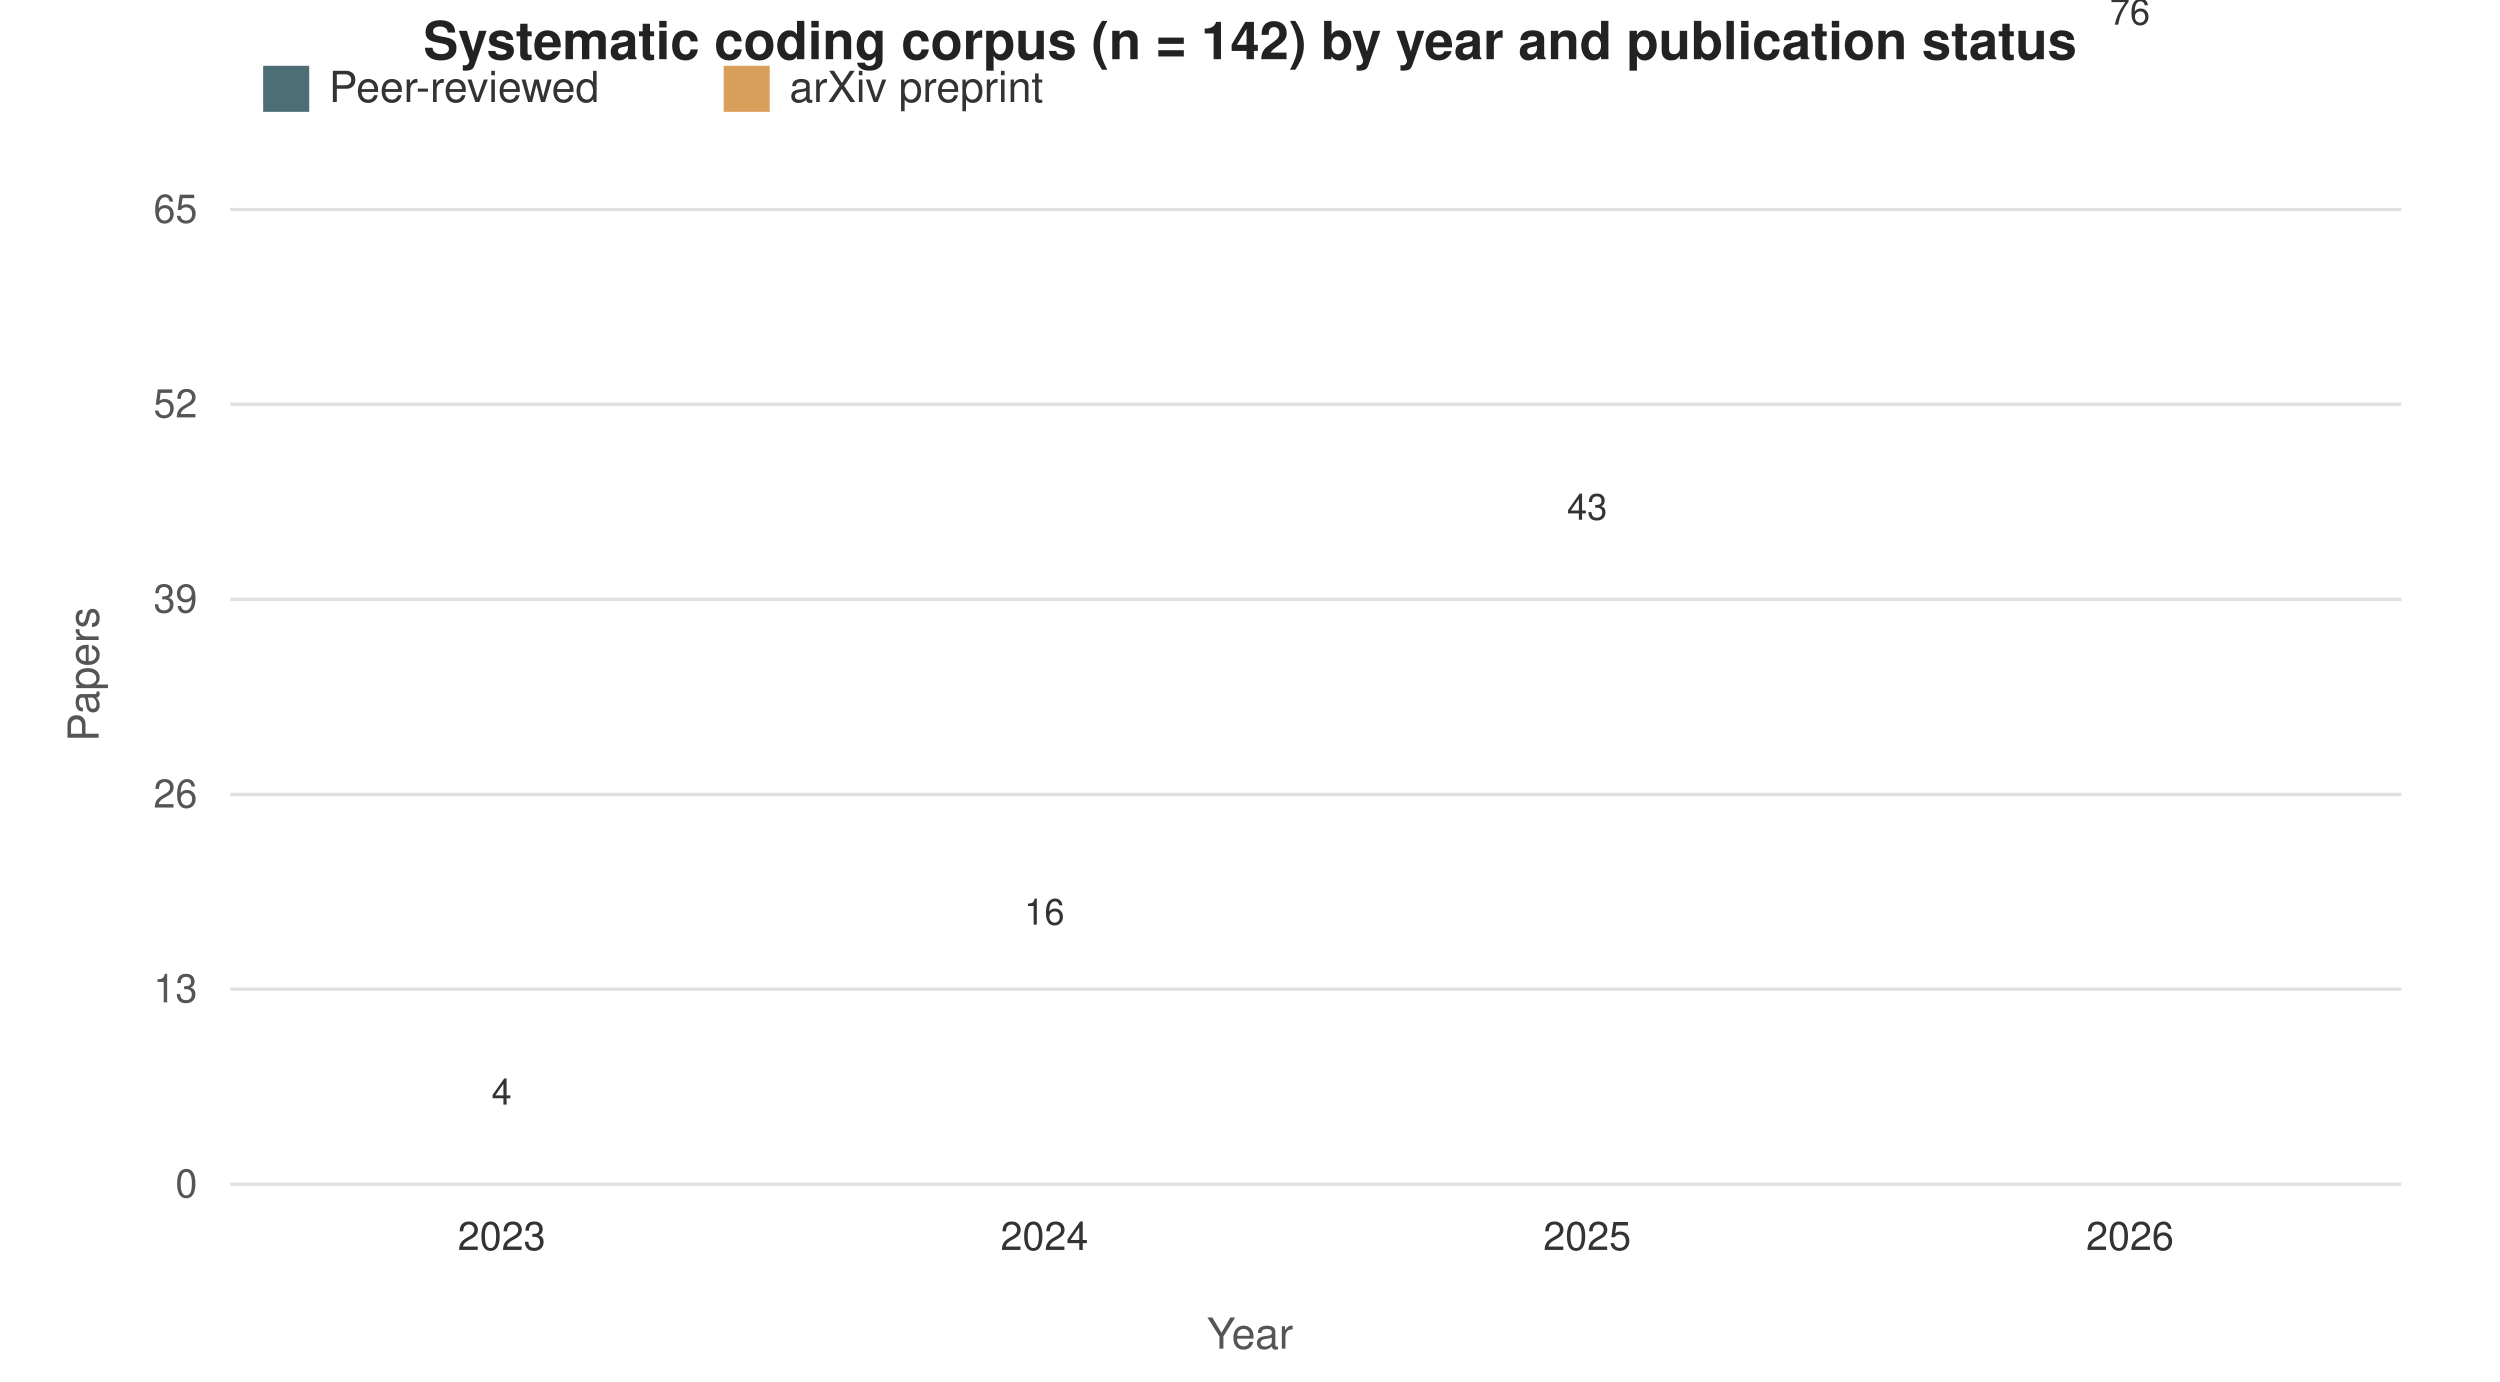
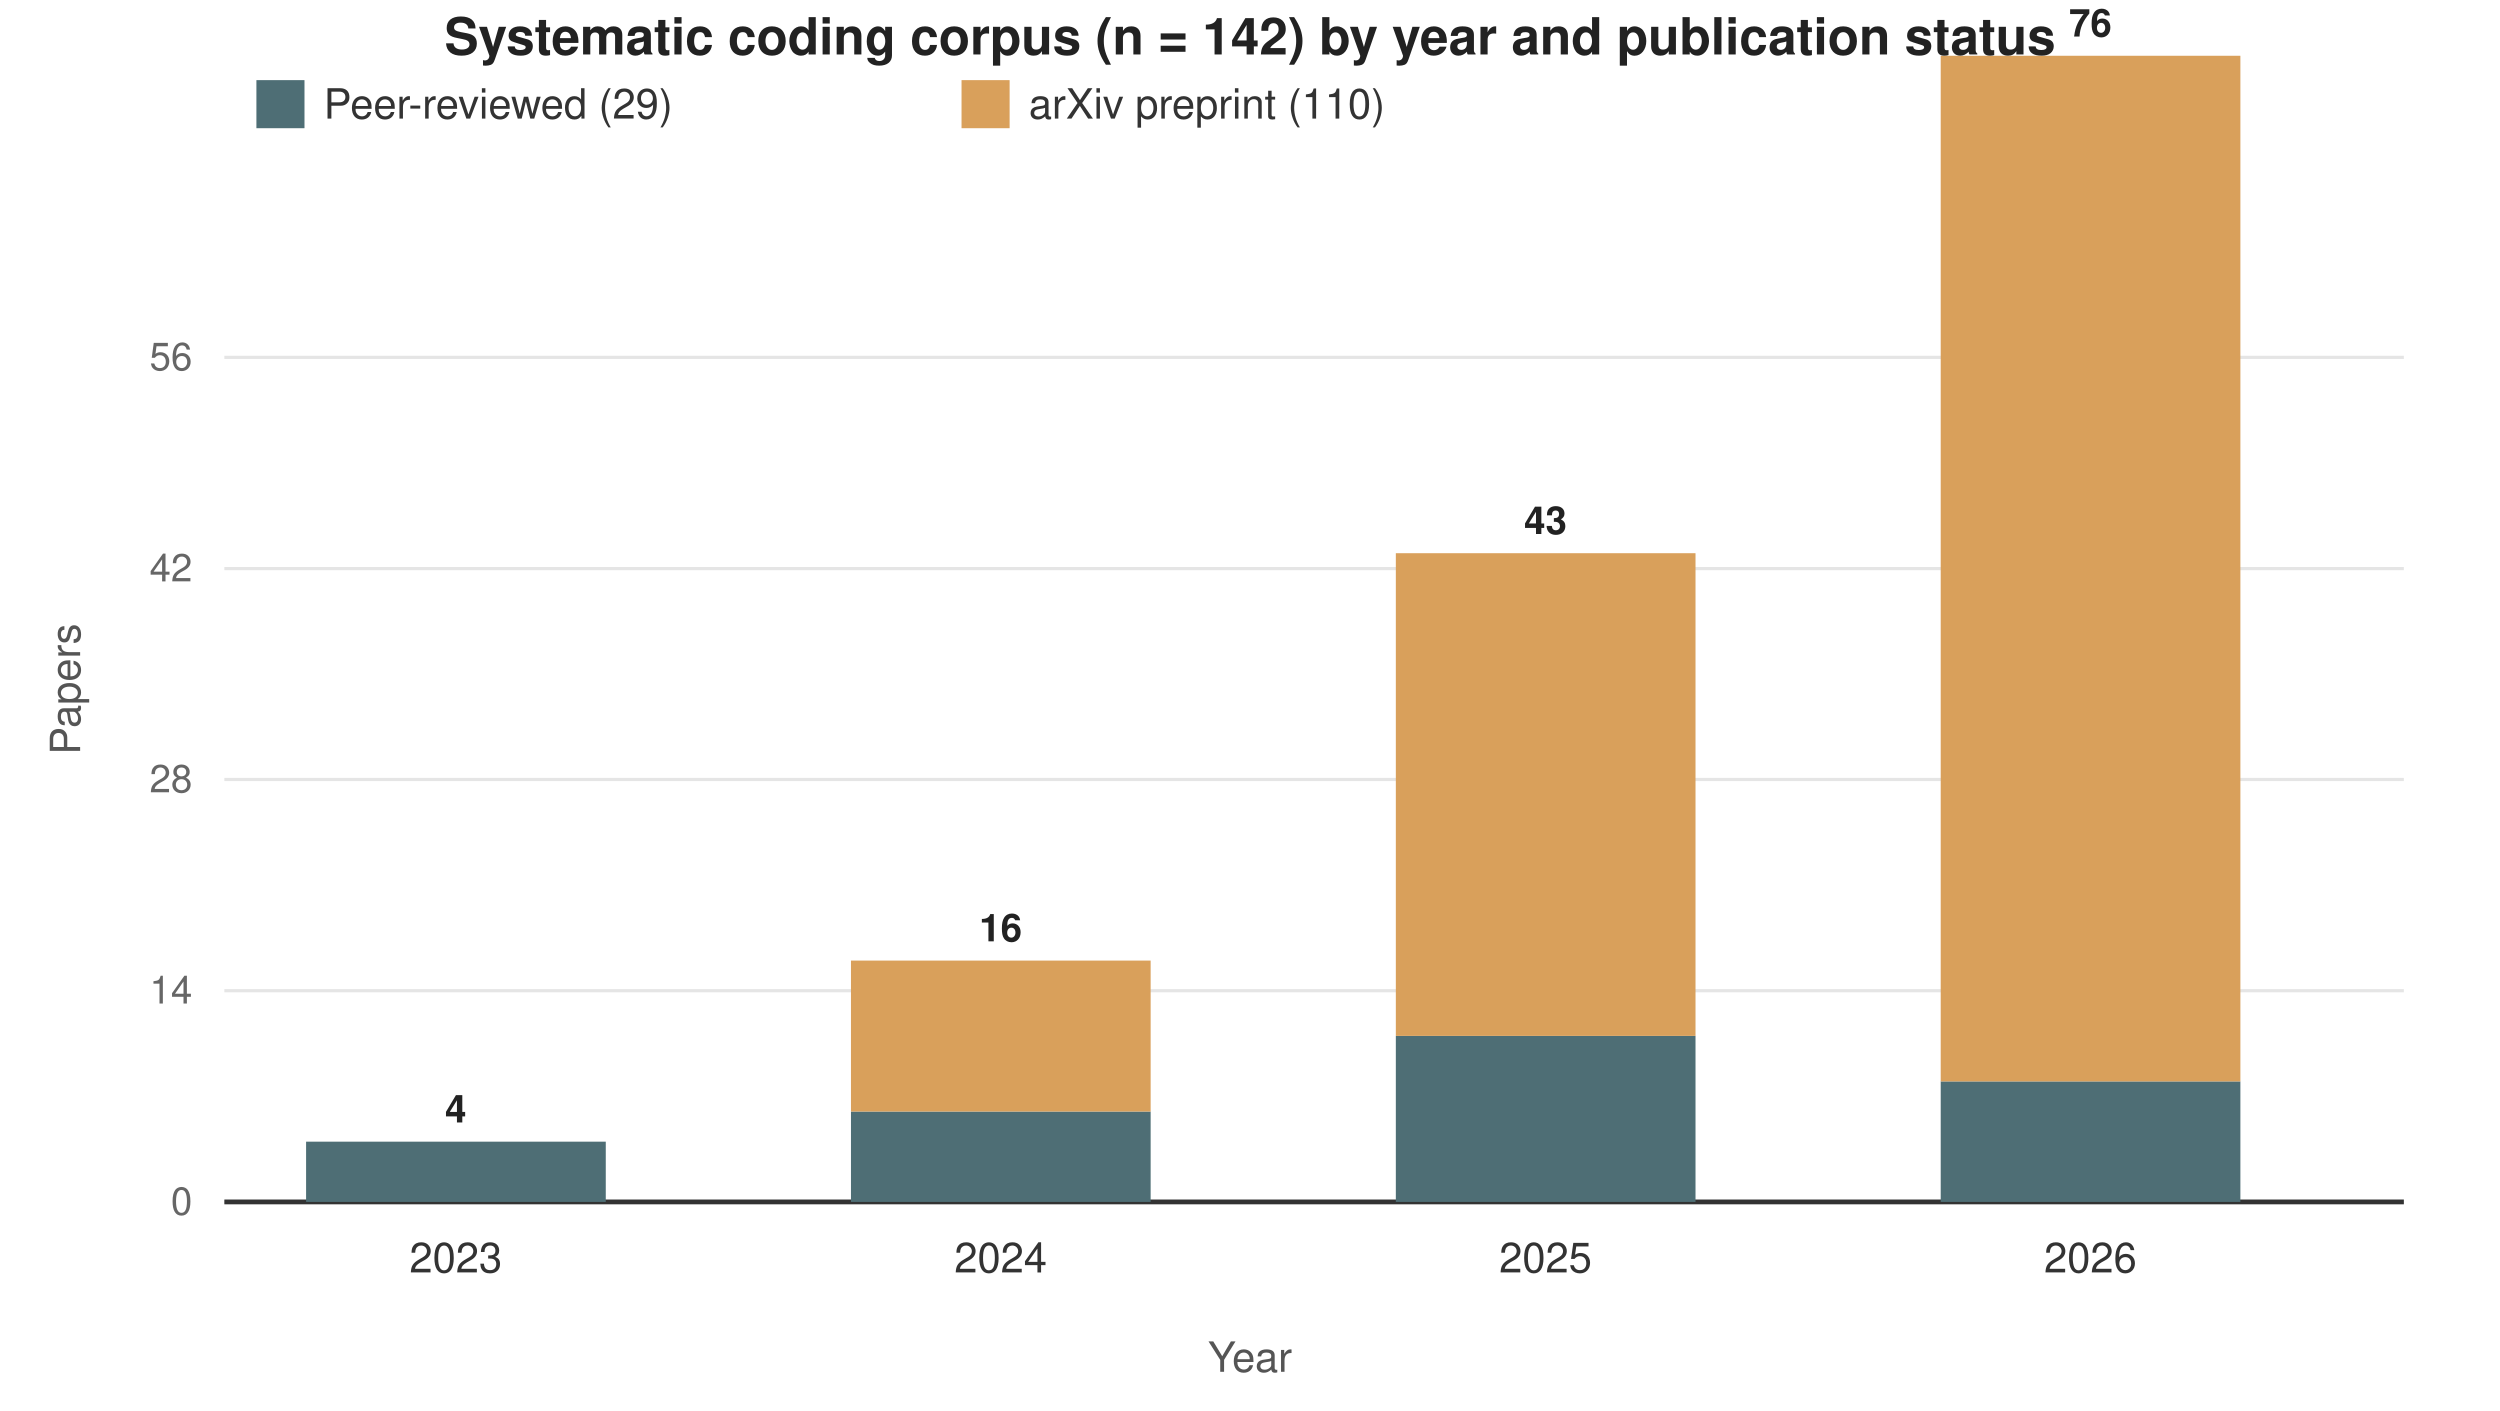
- <svg xmlns="http://www.w3.org/2000/svg" width="760" height="420" viewBox="0 0 760 420" font-family="Helvetica,Arial,sans-serif">
-   <line x1="70" y1="360.0" x2="730" y2="360.0" stroke="#e0e0e0" stroke-width="1" />
-   <text x="60" y="364.0" text-anchor="end" font-size="12" fill="#555">0</text>
-   <line x1="70" y1="300.7" x2="730" y2="300.7" stroke="#e0e0e0" stroke-width="1" />
-   <text x="60" y="304.7" text-anchor="end" font-size="12" fill="#555">13</text>
-   <line x1="70" y1="241.5" x2="730" y2="241.5" stroke="#e0e0e0" stroke-width="1" />
-   <text x="60" y="245.5" text-anchor="end" font-size="12" fill="#555">26</text>
-   <line x1="70" y1="182.2" x2="730" y2="182.2" stroke="#e0e0e0" stroke-width="1" />
-   <text x="60" y="186.2" text-anchor="end" font-size="12" fill="#555">39</text>
-   <line x1="70" y1="122.9" x2="730" y2="122.9" stroke="#e0e0e0" stroke-width="1" />
-   <text x="60" y="126.9" text-anchor="end" font-size="12" fill="#555">52</text>
-   <line x1="70" y1="63.7" x2="730" y2="63.7" stroke="#e0e0e0" stroke-width="1" />
-   <text x="60" y="67.7" text-anchor="end" font-size="12" fill="#555">65</text>
-   <rect x="94.8" y="341.8" width="115.5" height="0.0" fill="#4E6E75" />
-   <rect x="94.8" y="360.0" width="115.5" height="0.0" fill="#D9A05B" />
-   <text x="152.5" y="380" text-anchor="middle" font-size="12" fill="#333">2023</text>
-   <text x="152.5" y="335.8" text-anchor="middle" font-size="11" fill="#333">4</text>
-   <rect x="259.8" y="287.1" width="115.5" height="0.0" fill="#4E6E75" />
-   <rect x="259.8" y="314.4" width="115.5" height="0.0" fill="#D9A05B" />
-   <text x="317.5" y="380" text-anchor="middle" font-size="12" fill="#333">2024</text>
-   <text x="317.5" y="281.1" text-anchor="middle" font-size="11" fill="#333">16</text>
-   <rect x="424.8" y="164.0" width="115.5" height="0.0" fill="#4E6E75" />
-   <rect x="424.8" y="214.1" width="115.5" height="0.0" fill="#D9A05B" />
-   <text x="482.5" y="380" text-anchor="middle" font-size="12" fill="#333">2025</text>
-   <text x="482.5" y="158.0" text-anchor="middle" font-size="11" fill="#333">43</text>
-   <rect x="589.8" y="13.5" width="115.5" height="0.0" fill="#4E6E75" />
-   <rect x="589.8" y="50.0" width="115.5" height="0.0" fill="#D9A05B" />
-   <text x="647.5" y="380" text-anchor="middle" font-size="12" fill="#333">2026</text>
-   <text x="647.5" y="7.5" text-anchor="middle" font-size="11" fill="#333">76</text>
-   <rect x="80" y="20" width="14" height="14" fill="#4E6E75" />
-   <text x="100" y="31" font-size="13" fill="#333">Peer-reviewed</text>
-   <rect x="220" y="20" width="14" height="14" fill="#D9A05B" />
-   <text x="240" y="31" font-size="13" fill="#333">arXiv preprint</text>
-   <text x="380.0" y="18" text-anchor="middle" font-size="16" font-weight="bold" fill="#222">Systematic coding corpus (n = 142) by year and publication status</text>
-   <text x="30" y="205.0" text-anchor="middle" font-size="13" fill="#555" transform="rotate(-90 30 205.0)">Papers</text>
-   <text x="380.0" y="410" text-anchor="middle" font-size="13" fill="#555">Year</text>
+ <svg xmlns="http://www.w3.org/2000/svg" width="780" height="440" viewBox="0 0 780 440" font-family="Helvetica,Arial,sans-serif">
+   <line x1="70" y1="375.0" x2="750" y2="375.0" stroke="#e5e5e5" stroke-width="1" />
+   <text x="60" y="379.0" text-anchor="end" font-size="12" fill="#666">0</text>
+   <line x1="70" y1="309.1" x2="750" y2="309.1" stroke="#e5e5e5" stroke-width="1" />
+   <text x="60" y="313.1" text-anchor="end" font-size="12" fill="#666">14</text>
+   <line x1="70" y1="243.2" x2="750" y2="243.2" stroke="#e5e5e5" stroke-width="1" />
+   <text x="60" y="247.2" text-anchor="end" font-size="12" fill="#666">28</text>
+   <line x1="70" y1="177.4" x2="750" y2="177.4" stroke="#e5e5e5" stroke-width="1" />
+   <text x="60" y="181.4" text-anchor="end" font-size="12" fill="#666">42</text>
+   <line x1="70" y1="111.5" x2="750" y2="111.5" stroke="#e5e5e5" stroke-width="1" />
+   <text x="60" y="115.5" text-anchor="end" font-size="12" fill="#666">56</text>
+   <line x1="70" y1="375.0" x2="750" y2="375.0" stroke="#333" stroke-width="1.5" />
+   <rect x="95.5" y="356.2" width="93.5" height="18.8" fill="#4E6E75" />
+   <rect x="95.5" y="356.2" width="93.5" height="0.0" fill="#D9A05B" />
+   <text x="142.2" y="397" text-anchor="middle" font-size="13" fill="#333">2023</text>
+   <text x="142.2" y="350.2" text-anchor="middle" font-size="12" font-weight="bold" fill="#222">4</text>
+   <rect x="265.5" y="346.8" width="93.5" height="28.2" fill="#4E6E75" />
+   <rect x="265.5" y="299.7" width="93.5" height="47.1" fill="#D9A05B" />
+   <text x="312.2" y="397" text-anchor="middle" font-size="13" fill="#333">2024</text>
+   <text x="312.2" y="293.7" text-anchor="middle" font-size="12" font-weight="bold" fill="#222">16</text>
+   <rect x="435.5" y="323.2" width="93.5" height="51.8" fill="#4E6E75" />
+   <rect x="435.5" y="172.6" width="93.5" height="150.6" fill="#D9A05B" />
+   <text x="482.2" y="397" text-anchor="middle" font-size="13" fill="#333">2025</text>
+   <text x="482.2" y="166.6" text-anchor="middle" font-size="12" font-weight="bold" fill="#222">43</text>
+   <rect x="605.5" y="337.4" width="93.5" height="37.6" fill="#4E6E75" />
+   <rect x="605.5" y="17.4" width="93.5" height="320.0" fill="#D9A05B" />
+   <text x="652.2" y="397" text-anchor="middle" font-size="13" fill="#333">2026</text>
+   <text x="652.2" y="11.4" text-anchor="middle" font-size="12" font-weight="bold" fill="#222">76</text>
+   <rect x="80" y="25" width="15" height="15" fill="#4E6E75" />
+   <text x="101" y="37" font-size="13" fill="#333">Peer-reviewed (29)</text>
+   <rect x="300" y="25" width="15" height="15" fill="#D9A05B" />
+   <text x="321" y="37" font-size="13" fill="#333">arXiv preprint (110)</text>
+   <text x="390.0" y="17" text-anchor="middle" font-size="16" font-weight="bold" fill="#222">Systematic coding corpus (n = 142) by year and publication status</text>
+   <text x="25" y="215.0" text-anchor="middle" font-size="13" fill="#555" transform="rotate(-90 25 215.0)">Papers</text>
+   <text x="390.0" y="428" text-anchor="middle" font-size="13" fill="#555">Year</text>
</svg>
